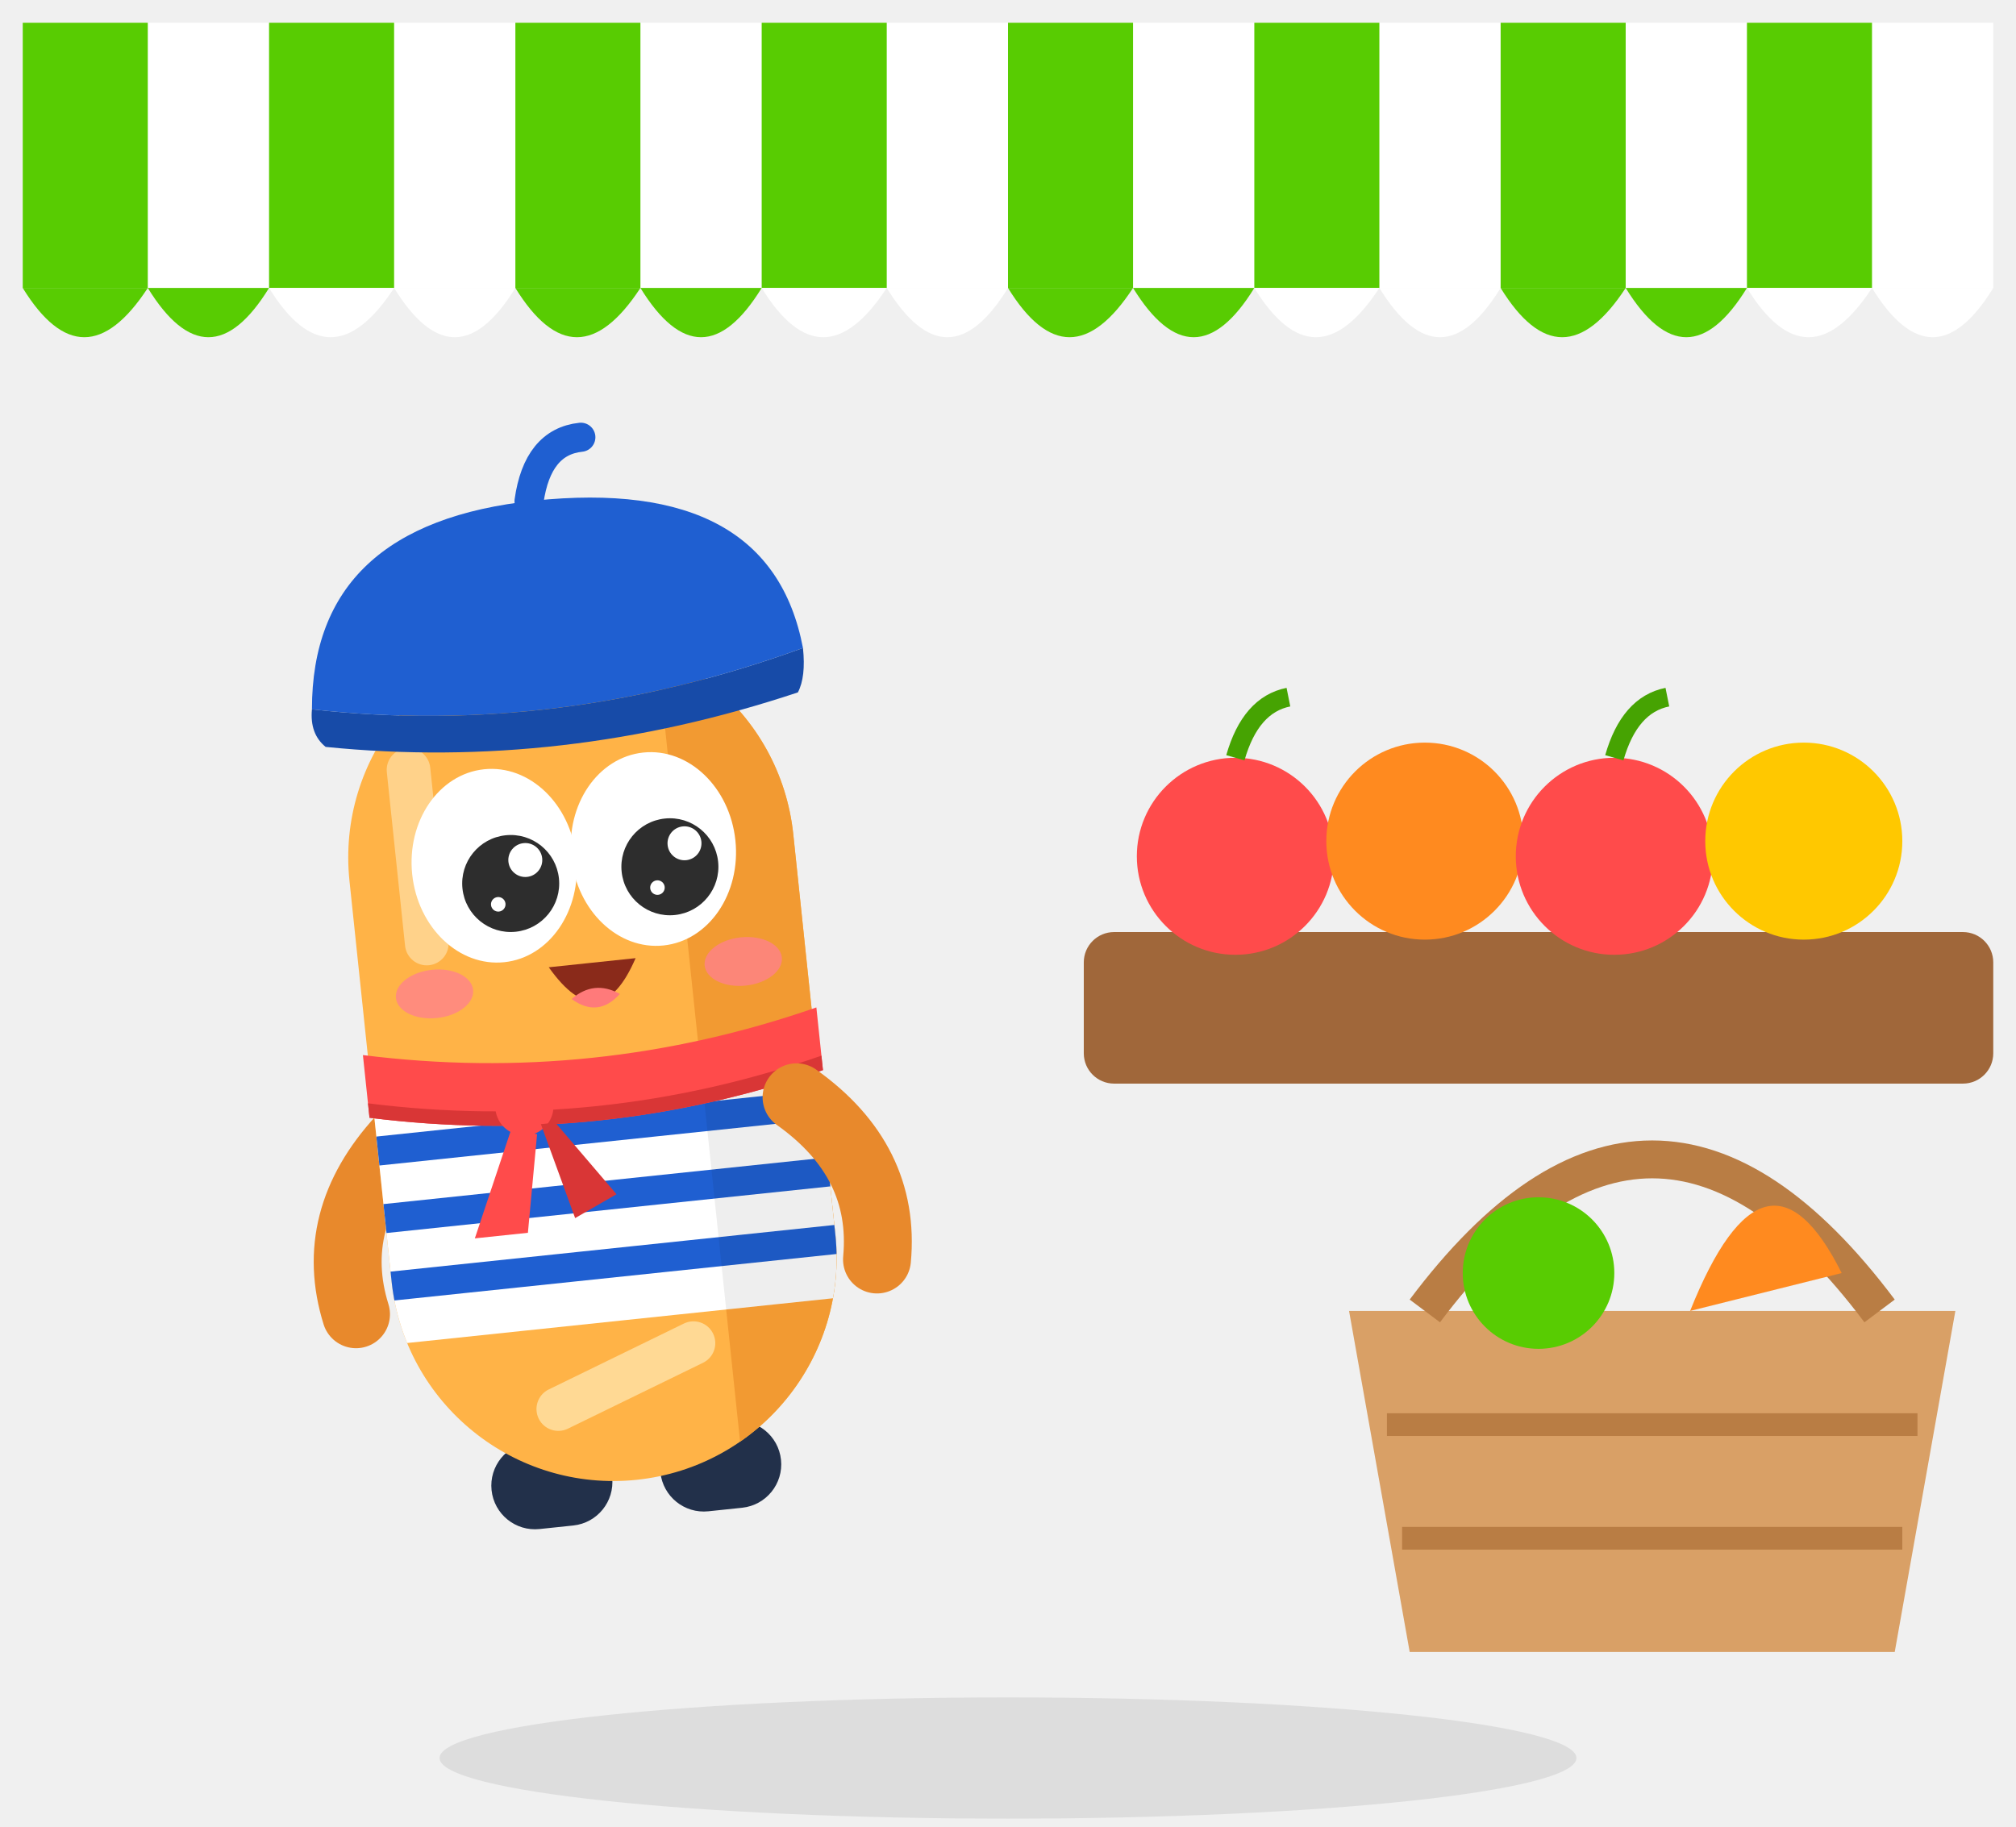
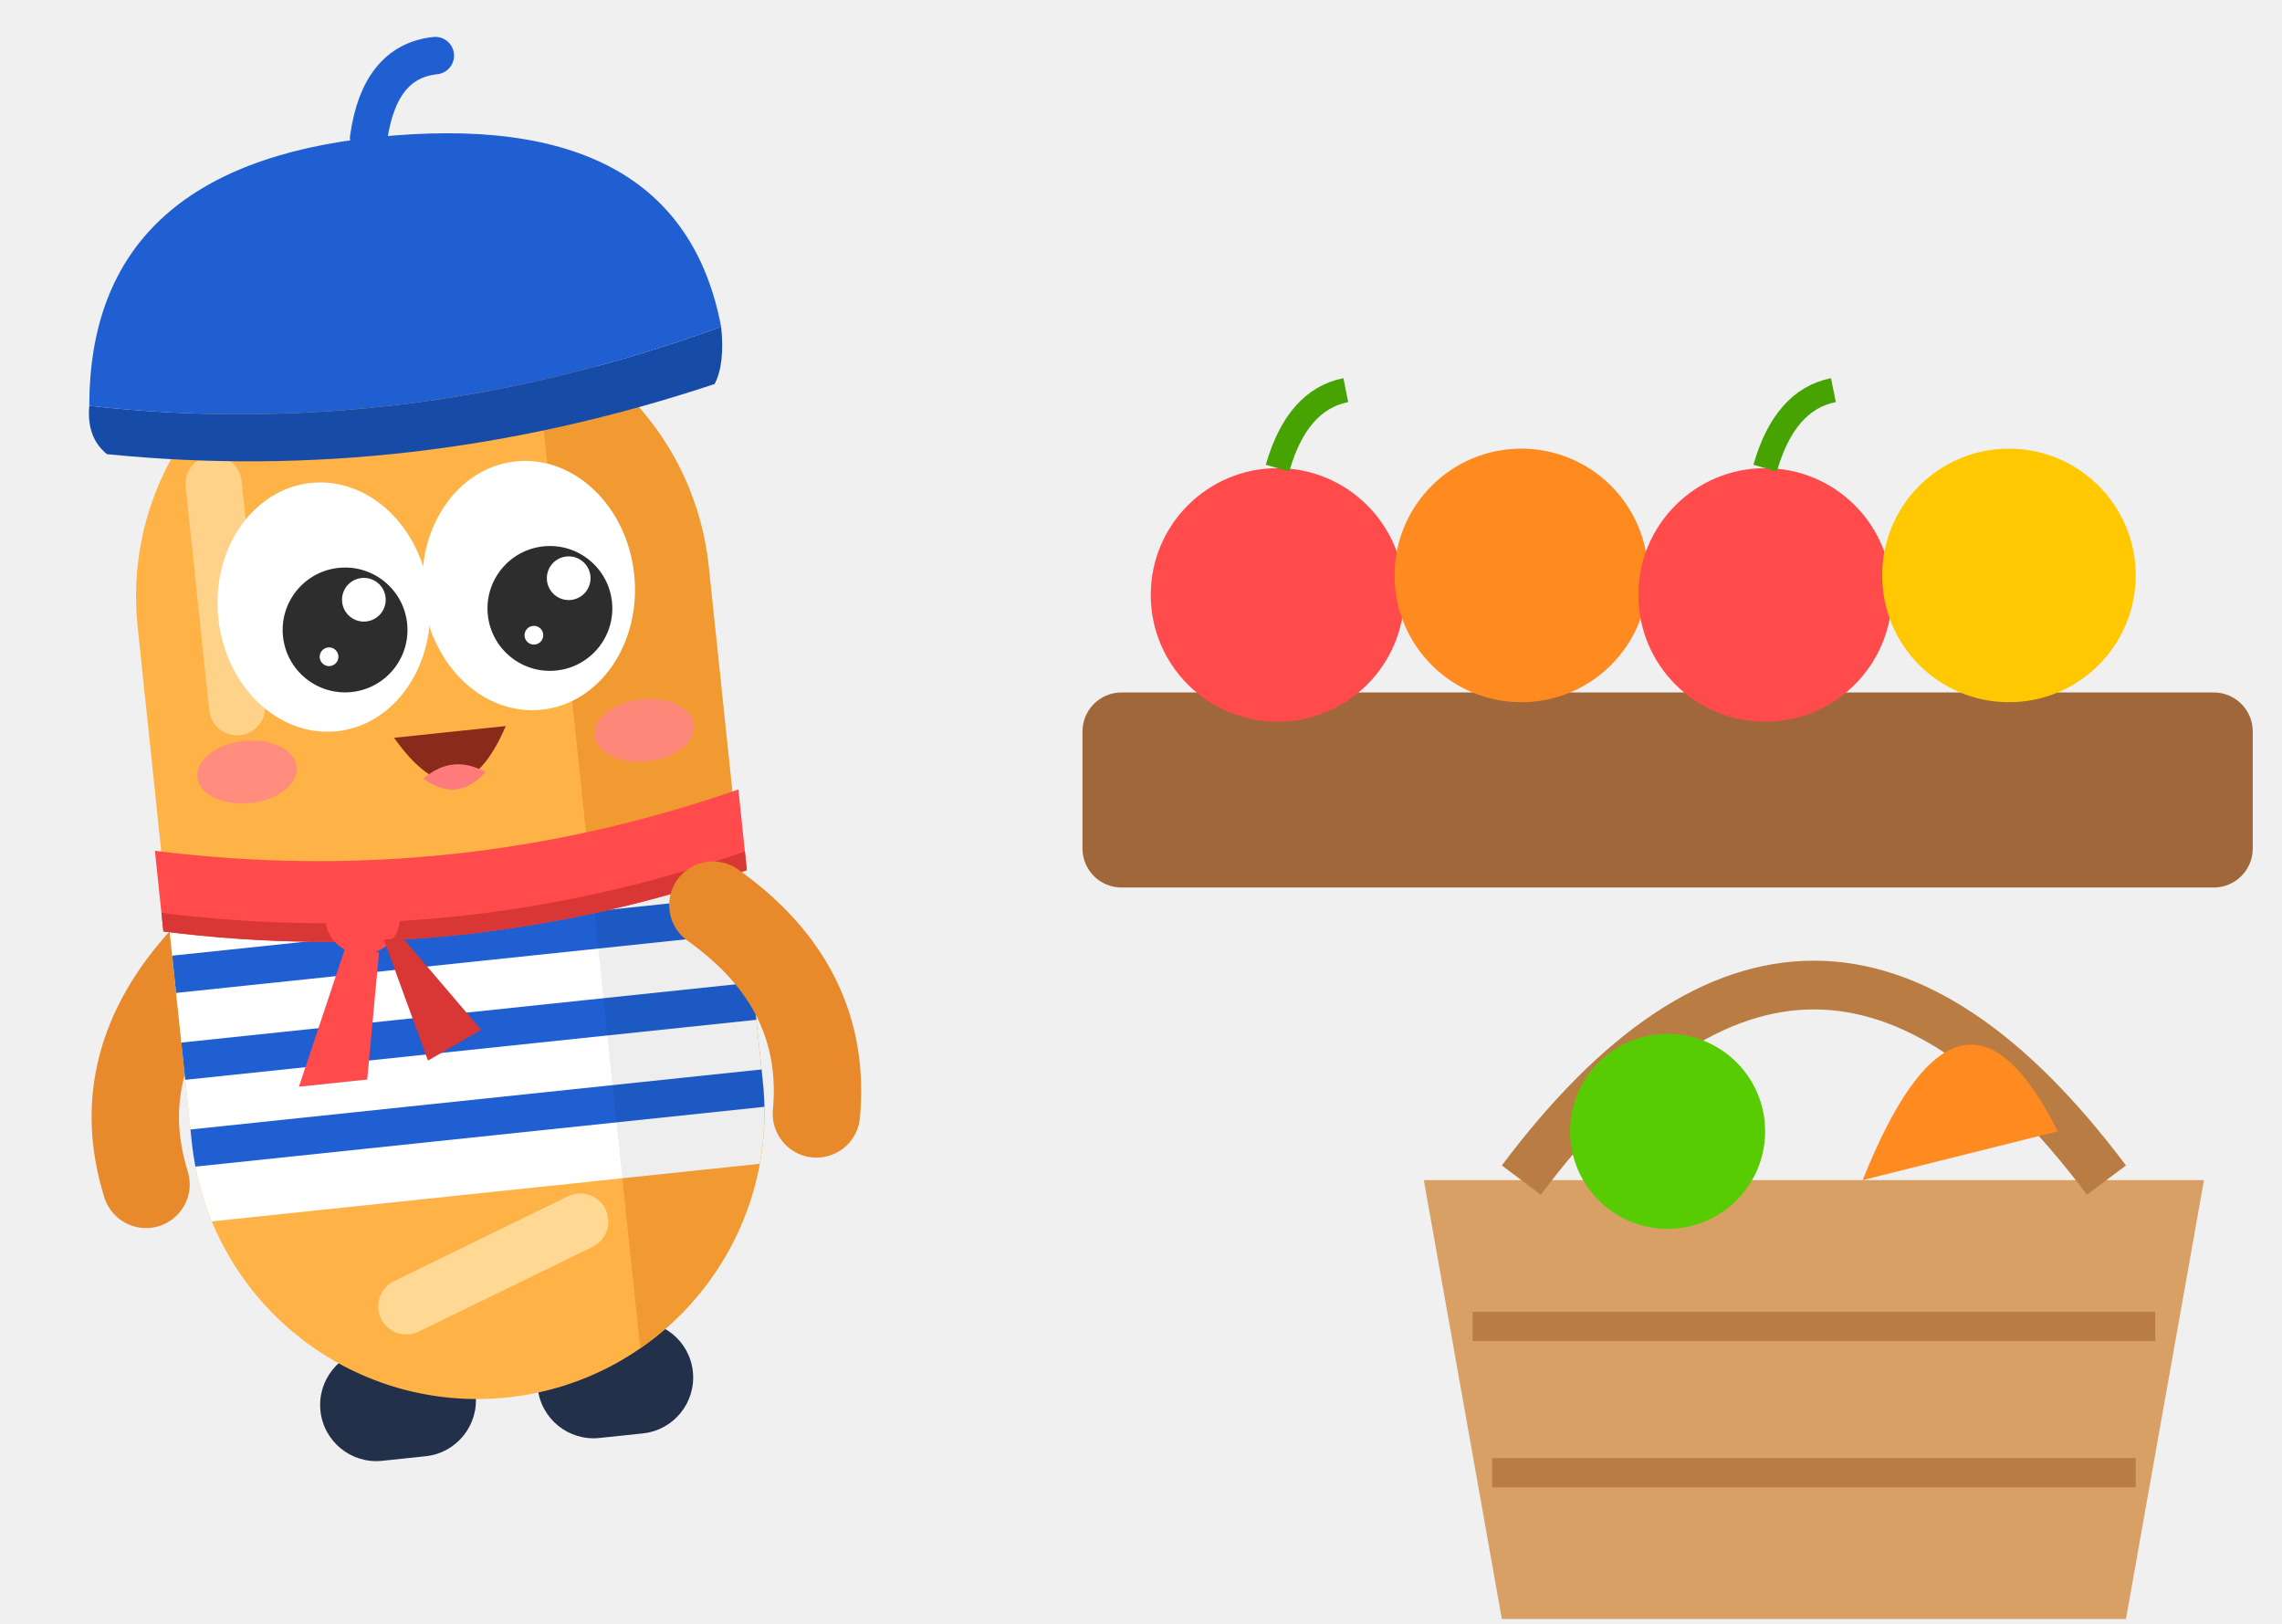
- <svg xmlns="http://www.w3.org/2000/svg" viewBox="34 84 532 482" width="532" height="482">
-   <ellipse cx="300" cy="548" rx="150" ry="16" fill="#000" opacity=".08" />
-   <g transform="translate(300 90)">
-     <rect x="-260" y="0" width="520" height="70" fill="#fff" />
-     <rect x="-260" y="0" width="33" height="70" fill="#58cc02" />
-     <rect x="-195" y="0" width="33" height="70" fill="#58cc02" />
-     <rect x="-130" y="0" width="33" height="70" fill="#58cc02" />
-     <rect x="-65" y="0" width="33" height="70" fill="#58cc02" />
-     <rect x="0" y="0" width="33" height="70" fill="#58cc02" />
-     <rect x="65" y="0" width="33" height="70" fill="#58cc02" />
-     <rect x="130" y="0" width="33" height="70" fill="#58cc02" />
-     <rect x="195" y="0" width="33" height="70" fill="#58cc02" />
-     <path d="M-260 70 q16 26 33 0 q16 26 32 0" fill="#58cc02" />
-     <path d="M-195 70 q16 26 33 0 q16 26 32 0" fill="#fff" />
-     <path d="M-130 70 q16 26 33 0 q16 26 32 0" fill="#58cc02" />
-     <path d="M-65 70 q16 26 33 0 q16 26 32 0" fill="#fff" />
-     <path d="M0 70 q16 26 33 0 q16 26 32 0" fill="#58cc02" />
-     <path d="M65 70 q16 26 33 0 q16 26 32 0" fill="#fff" />
-     <path d="M130 70 q16 26 33 0 q16 26 32 0" fill="#58cc02" />
-     <path d="M195 70 q16 26 33 0 q16 26 32 0" fill="#fff" />
-   </g>
+ <svg xmlns="http://www.w3.org/2000/svg" viewBox="98 188 468 333" width="468" height="333">
  <rect x="320" y="330" width="240" height="40" rx="8" fill="#a0673a" />
  <g>
    <circle cx="360" cy="310" r="26" fill="#ff4b4b" />
    <circle cx="410" cy="306" r="26" fill="#ff8a1f" />
    <circle cx="460" cy="310" r="26" fill="#ff4b4b" />
    <circle cx="510" cy="306" r="26" fill="#ffc800" />
    <path d="M360 284 q4 -14 14 -16 M460 284 q4 -14 14 -16" stroke="#46a302" stroke-width="5" fill="none" />
  </g>
  <g transform="translate(470 470)">
    <path d="M-80 -40 H80 L64 50 H-64 Z" fill="#d9a066" />
    <path d="M-60 -40 Q0 -120 60 -40" fill="none" stroke="#b97d44" stroke-width="10" />
    <path d="M-70 -10 H70 M-66 20 H66" stroke="#b97d44" stroke-width="6" />
    <circle cx="-30" cy="-50" r="20" fill="#58cc02" />
    <path d="M10 -40 q20 -50 40 -10" fill="#ff8a1f" />
  </g>
  <g transform="translate(190 360) scale(0.64) rotate(-6)">
    <defs>
      <clipPath id="b15">
        <rect x="-92" y="-170" width="184" height="350" rx="92" />
      </clipPath>
    </defs>
    <rect x="-60" y="160" width="50" height="36" rx="18" fill="#22304a" />
    <rect x="10" y="160" width="50" height="36" rx="18" fill="#22304a" />
    <path d="M-82 30 Q-116 60 -108 100" fill="none" stroke="#e8892c" stroke-width="28" stroke-linecap="round" />
    <g clip-path="url(#b15)">
      <rect x="-92" y="-170" width="184" height="350" fill="#ffb347" />
      <rect x="44" y="-170" width="60" height="350" fill="#f29a32" />
      <rect x="-72" y="-130" width="18" height="90" rx="9" fill="#ffd28a" />
      <rect x="-92" y="10" width="184" height="104" fill="#ffffff" />
      <rect x="-92" y="28" width="184" height="12" fill="#1f5fd1" />
      <rect x="-92" y="56" width="184" height="12" fill="#1f5fd1" />
      <rect x="-92" y="84" width="184" height="12" fill="#1f5fd1" />
      <rect x="44" y="10" width="60" height="104" fill="#000" opacity=".07" />
      <rect x="-40" y="128" width="80" height="18" rx="9" fill="#ffd994" transform="rotate(-20 0 137)" />
    </g>
    <ellipse cx="-32" cy="-78" rx="34" ry="40" fill="#ffffff" />
    <ellipse cx="34" cy="-78" rx="34" ry="40" fill="#ffffff" />
    <circle cx="-26" cy="-70" r="20" fill="#2d2d2d" />
    <circle cx="40" cy="-70" r="20" fill="#2d2d2d" />
    <circle cx="-19" cy="-79" r="7" fill="#ffffff" />
    <circle cx="47" cy="-79" r="7" fill="#ffffff" />
    <circle cx="-32" cy="-62" r="3" fill="#ffffff" />
    <circle cx="34" cy="-62" r="3" fill="#ffffff" />
    <ellipse cx="-62" cy="-28" rx="16" ry="10" fill="#ff7f8f" opacity=".75" />
    <ellipse cx="66" cy="-28" rx="16" ry="10" fill="#ff7f8f" opacity=".75" />
    <path d="M-14 -34 Q4 -2 22 -34 Z" fill="#8a2a1a" />
    <path d="M-6 -20 Q4 -11 14 -20 Q4 -27 -6 -20 Z" fill="#ff7a7a" />
    <path d="M-94 -6 Q0 16 94 -6 V20 Q0 42 -94 20 Z" fill="#ff4b4b" />
    <path d="M-94 14 Q0 36 94 14 V20 Q0 42 -94 20 Z" fill="#d93636" />
    <circle cx="-30" cy="22" r="12" fill="#ff4b4b" />
    <path d="M-36 30 L-56 74 L-34 74 L-26 34 Z" fill="#ff4b4b" />
    <path d="M-24 30 L-14 70 L4 62 L-18 30 Z" fill="#d93636" />
    <path d="M-100 -150 Q-92 -226 0 -226 Q98 -226 104 -154 Q0 -128 -100 -150 Z" fill="#1f5fd1" />
    <path d="M-100 -150 Q0 -128 104 -154 Q104 -142 100 -136 Q0 -114 -96 -134 Q-102 -140 -100 -150 Z" fill="#174ba8" />
    <path d="M-2 -226 Q4 -250 22 -250" fill="none" stroke="#1f5fd1" stroke-width="12" stroke-linecap="round" />
    <path d="M82 30 Q116 60 108 100" fill="none" stroke="#e8892c" stroke-width="28" stroke-linecap="round" />
  </g>
</svg>
